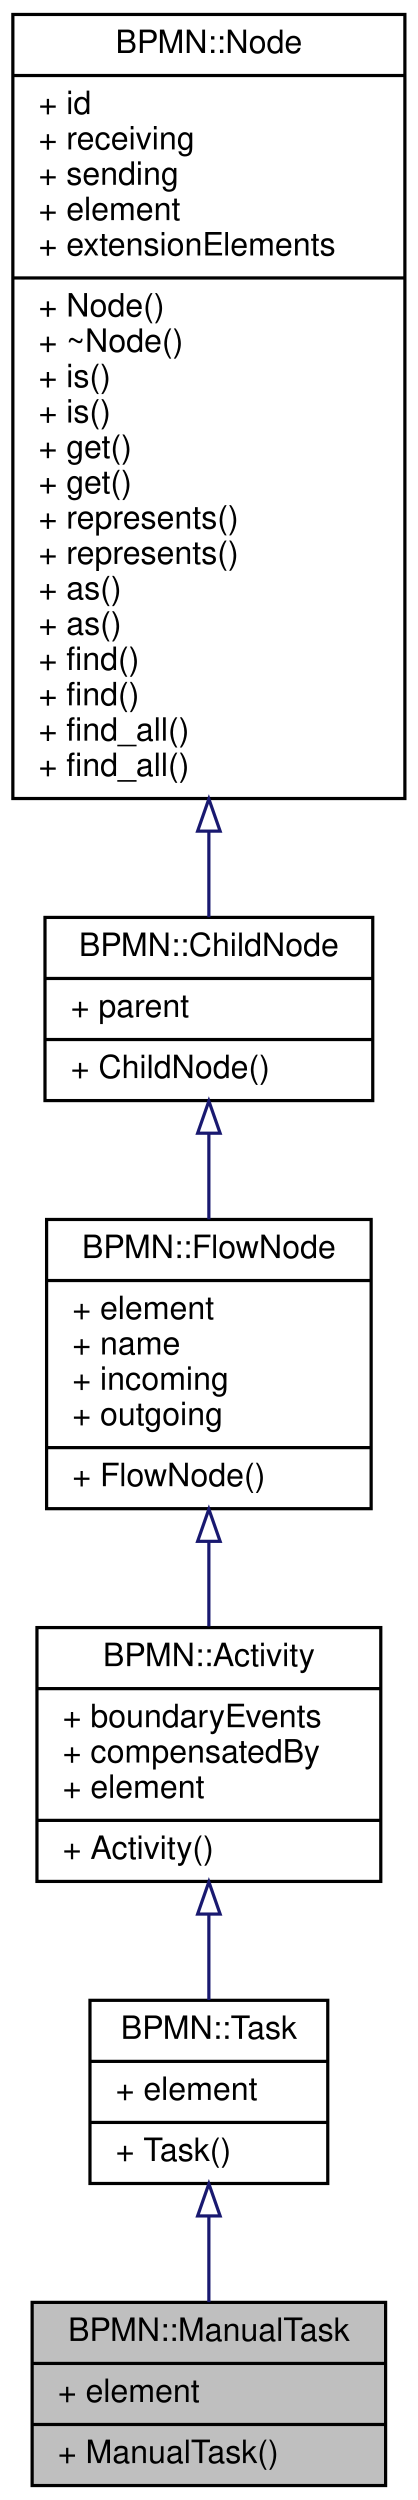
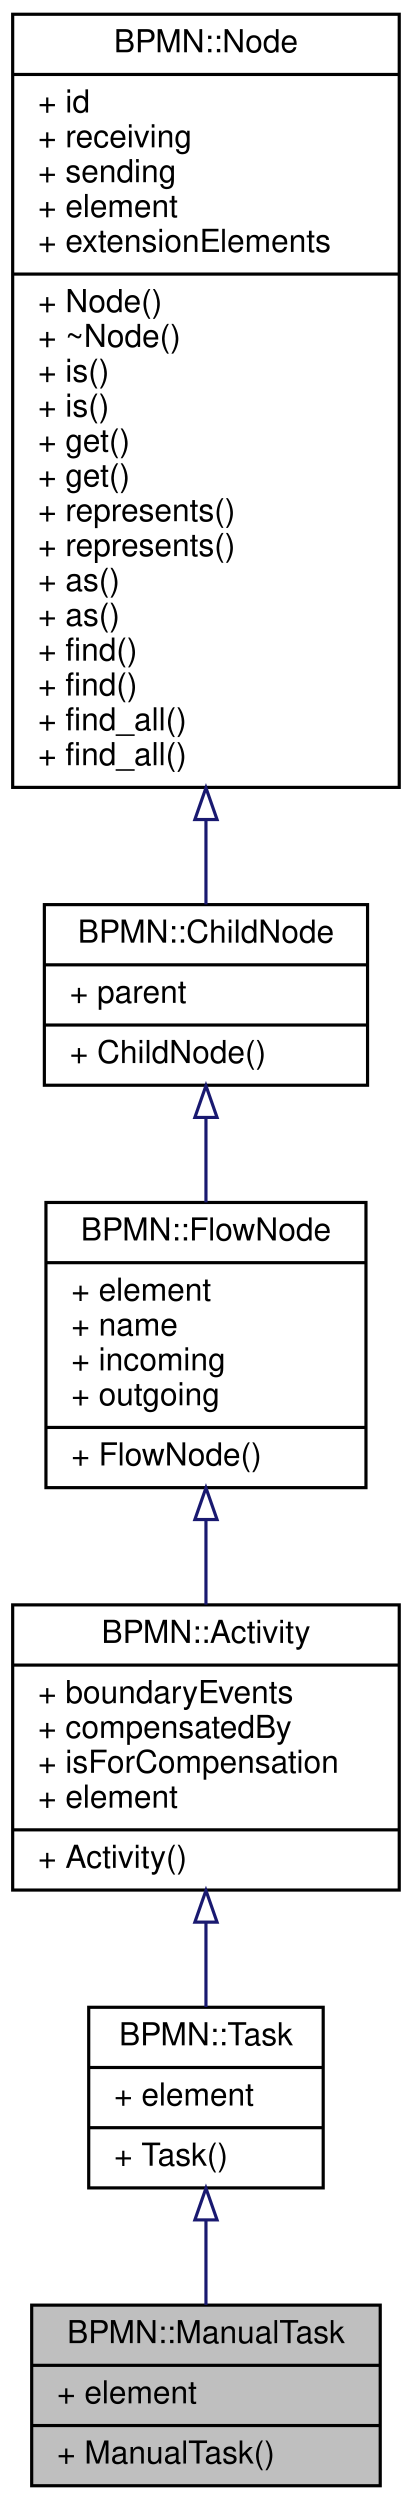
- <svg xmlns="http://www.w3.org/2000/svg" xmlns:xlink="http://www.w3.org/1999/xlink" width="130pt" height="778pt" viewBox="0.00 0.00 130.00 778.00">
-   <g id="graph0" class="graph" transform="scale(1 1) rotate(0) translate(4 774)">
+ <svg xmlns="http://www.w3.org/2000/svg" xmlns:xlink="http://www.w3.org/1999/xlink" width="130pt" height="789pt" viewBox="0.00 0.00 130.00 789.00">
+   <g id="graph0" class="graph" transform="scale(1 1) rotate(0) translate(4 785)">
    <g id="node1" class="node">
      <g id="a_node1">
        <a xlink:title=" ">
          <polygon fill="#bfbfbf" stroke="black" points="6,-0.5 6,-57.5 116,-57.5 116,-0.5 6,-0.5" />
          <text text-anchor="middle" x="61" y="-45.5" font-family="Helvetica,sans-Serif" font-size="10.00">BPMN::ManualTask</text>
          <polyline fill="none" stroke="black" points="6,-38.5 116,-38.5 " />
          <text text-anchor="start" x="14" y="-26.5" font-family="Helvetica,sans-Serif" font-size="10.00">+ element</text>
          <polyline fill="none" stroke="black" points="6,-19.5 116,-19.5 " />
          <text text-anchor="start" x="14" y="-7.5" font-family="Helvetica,sans-Serif" font-size="10.00">+ ManualTask()</text>
        </a>
      </g>
    </g>
    <g id="node2" class="node">
      <g id="a_node2">
        <a xlink:href="classBPMN_1_1Task.html" target="_top" xlink:title=" ">
          <polygon fill="none" stroke="black" points="24,-94.5 24,-151.5 98,-151.5 98,-94.5 24,-94.5" />
          <text text-anchor="middle" x="61" y="-139.5" font-family="Helvetica,sans-Serif" font-size="10.00">BPMN::Task</text>
          <polyline fill="none" stroke="black" points="24,-132.5 98,-132.5 " />
          <text text-anchor="start" x="32" y="-120.5" font-family="Helvetica,sans-Serif" font-size="10.00">+ element</text>
          <polyline fill="none" stroke="black" points="24,-113.5 98,-113.5 " />
          <text text-anchor="start" x="32" y="-101.5" font-family="Helvetica,sans-Serif" font-size="10.00">+ Task()</text>
        </a>
      </g>
    </g>
    <g id="edge1" class="edge">
      <path fill="none" stroke="midnightblue" d="M61,-84.21C61,-75.29 61,-65.95 61,-57.58" />
      <polygon fill="none" stroke="midnightblue" points="57.5,-84.4 61,-94.4 64.5,-84.4 57.5,-84.4" />
    </g>
    <g id="node3" class="node">
      <g id="a_node3">
        <a xlink:href="classBPMN_1_1Activity.html" target="_top" xlink:title=" ">
-           <polygon fill="none" stroke="black" points="7.5,-188.5 7.5,-267.5 114.5,-267.5 114.5,-188.5 7.5,-188.5" />
-           <text text-anchor="middle" x="61" y="-255.5" font-family="Helvetica,sans-Serif" font-size="10.00">BPMN::Activity</text>
-           <polyline fill="none" stroke="black" points="7.5,-248.5 114.5,-248.5 " />
-           <text text-anchor="start" x="15.5" y="-236.5" font-family="Helvetica,sans-Serif" font-size="10.00">+ boundaryEvents</text>
-           <text text-anchor="start" x="15.5" y="-225.5" font-family="Helvetica,sans-Serif" font-size="10.00">+ compensatedBy</text>
-           <text text-anchor="start" x="15.5" y="-214.5" font-family="Helvetica,sans-Serif" font-size="10.00">+ element</text>
-           <polyline fill="none" stroke="black" points="7.5,-207.5 114.5,-207.5 " />
-           <text text-anchor="start" x="15.5" y="-195.5" font-family="Helvetica,sans-Serif" font-size="10.00">+ Activity()</text>
+           <polygon fill="none" stroke="black" points="0,-188.5 0,-278.5 122,-278.5 122,-188.5 0,-188.5" />
+           <text text-anchor="middle" x="61" y="-266.5" font-family="Helvetica,sans-Serif" font-size="10.00">BPMN::Activity</text>
+           <polyline fill="none" stroke="black" points="0,-259.5 122,-259.5 " />
+           <text text-anchor="start" x="8" y="-247.5" font-family="Helvetica,sans-Serif" font-size="10.00">+ boundaryEvents</text>
+           <text text-anchor="start" x="8" y="-236.5" font-family="Helvetica,sans-Serif" font-size="10.00">+ compensatedBy</text>
+           <text text-anchor="start" x="8" y="-225.5" font-family="Helvetica,sans-Serif" font-size="10.00">+ isForCompensation</text>
+           <text text-anchor="start" x="8" y="-214.5" font-family="Helvetica,sans-Serif" font-size="10.00">+ element</text>
+           <polyline fill="none" stroke="black" points="0,-207.5 122,-207.5 " />
+           <text text-anchor="start" x="8" y="-195.5" font-family="Helvetica,sans-Serif" font-size="10.00">+ Activity()</text>
        </a>
      </g>
    </g>
    <g id="edge2" class="edge">
-       <path fill="none" stroke="midnightblue" d="M61,-178.16C61,-169.04 61,-159.81 61,-151.61" />
-       <polygon fill="none" stroke="midnightblue" points="57.5,-178.35 61,-188.35 64.5,-178.35 57.5,-178.35" />
+       <path fill="none" stroke="midnightblue" d="M61,-178.35C61,-169.07 61,-159.79 61,-151.59" />
+       <polygon fill="none" stroke="midnightblue" points="57.5,-178.37 61,-188.37 64.5,-178.37 57.5,-178.37" />
    </g>
    <g id="node4" class="node">
      <g id="a_node4">
        <a xlink:href="classBPMN_1_1FlowNode.html" target="_top" xlink:title="Base class for BPMN elements that may contain incoming and outgoing sequence flows.">
-           <polygon fill="none" stroke="black" points="10.5,-304.5 10.5,-394.5 111.5,-394.5 111.5,-304.5 10.5,-304.5" />
-           <text text-anchor="middle" x="61" y="-382.5" font-family="Helvetica,sans-Serif" font-size="10.00">BPMN::FlowNode</text>
-           <polyline fill="none" stroke="black" points="10.5,-375.5 111.5,-375.5 " />
-           <text text-anchor="start" x="18.5" y="-363.5" font-family="Helvetica,sans-Serif" font-size="10.00">+ element</text>
-           <text text-anchor="start" x="18.5" y="-352.5" font-family="Helvetica,sans-Serif" font-size="10.00">+ name</text>
-           <text text-anchor="start" x="18.5" y="-341.5" font-family="Helvetica,sans-Serif" font-size="10.00">+ incoming</text>
-           <text text-anchor="start" x="18.5" y="-330.5" font-family="Helvetica,sans-Serif" font-size="10.00">+ outgoing</text>
-           <polyline fill="none" stroke="black" points="10.5,-323.5 111.5,-323.5 " />
-           <text text-anchor="start" x="18.5" y="-311.5" font-family="Helvetica,sans-Serif" font-size="10.00">+ FlowNode()</text>
+           <polygon fill="none" stroke="black" points="10.5,-315.5 10.5,-405.5 111.5,-405.5 111.5,-315.5 10.5,-315.5" />
+           <text text-anchor="middle" x="61" y="-393.5" font-family="Helvetica,sans-Serif" font-size="10.00">BPMN::FlowNode</text>
+           <polyline fill="none" stroke="black" points="10.5,-386.5 111.5,-386.5 " />
+           <text text-anchor="start" x="18.5" y="-374.5" font-family="Helvetica,sans-Serif" font-size="10.00">+ element</text>
+           <text text-anchor="start" x="18.5" y="-363.5" font-family="Helvetica,sans-Serif" font-size="10.00">+ name</text>
+           <text text-anchor="start" x="18.5" y="-352.5" font-family="Helvetica,sans-Serif" font-size="10.00">+ incoming</text>
+           <text text-anchor="start" x="18.5" y="-341.5" font-family="Helvetica,sans-Serif" font-size="10.00">+ outgoing</text>
+           <polyline fill="none" stroke="black" points="10.5,-334.5 111.5,-334.5 " />
+           <text text-anchor="start" x="18.5" y="-322.5" font-family="Helvetica,sans-Serif" font-size="10.00">+ FlowNode()</text>
        </a>
      </g>
    </g>
    <g id="edge3" class="edge">
-       <path fill="none" stroke="midnightblue" d="M61,-294.08C61,-285.23 61,-276.23 61,-267.86" />
-       <polygon fill="none" stroke="midnightblue" points="57.5,-294.34 61,-304.34 64.5,-294.34 57.5,-294.34" />
+       <path fill="none" stroke="midnightblue" d="M61,-305.16C61,-296.28 61,-287.18 61,-278.59" />
+       <polygon fill="none" stroke="midnightblue" points="57.5,-305.43 61,-315.43 64.5,-305.43 57.5,-305.43" />
    </g>
    <g id="node5" class="node">
      <g id="a_node5">
        <a xlink:href="classBPMN_1_1ChildNode.html" target="_top" xlink:title="Base class for BPMN elements within a Scope.">
-           <polygon fill="none" stroke="black" points="10,-431.5 10,-488.5 112,-488.5 112,-431.5 10,-431.5" />
-           <text text-anchor="middle" x="61" y="-476.5" font-family="Helvetica,sans-Serif" font-size="10.00">BPMN::ChildNode</text>
-           <polyline fill="none" stroke="black" points="10,-469.5 112,-469.5 " />
-           <text text-anchor="start" x="18" y="-457.5" font-family="Helvetica,sans-Serif" font-size="10.00">+ parent</text>
-           <polyline fill="none" stroke="black" points="10,-450.5 112,-450.5 " />
-           <text text-anchor="start" x="18" y="-438.5" font-family="Helvetica,sans-Serif" font-size="10.00">+ ChildNode()</text>
+           <polygon fill="none" stroke="black" points="10,-442.5 10,-499.5 112,-499.5 112,-442.5 10,-442.5" />
+           <text text-anchor="middle" x="61" y="-487.5" font-family="Helvetica,sans-Serif" font-size="10.00">BPMN::ChildNode</text>
+           <polyline fill="none" stroke="black" points="10,-480.5 112,-480.5 " />
+           <text text-anchor="start" x="18" y="-468.5" font-family="Helvetica,sans-Serif" font-size="10.00">+ parent</text>
+           <polyline fill="none" stroke="black" points="10,-461.5 112,-461.5 " />
+           <text text-anchor="start" x="18" y="-449.5" font-family="Helvetica,sans-Serif" font-size="10.00">+ ChildNode()</text>
        </a>
      </g>
    </g>
    <g id="edge4" class="edge">
-       <path fill="none" stroke="midnightblue" d="M61,-421.21C61,-412.61 61,-403.39 61,-394.55" />
-       <polygon fill="none" stroke="midnightblue" points="57.5,-421.34 61,-431.34 64.5,-421.34 57.5,-421.34" />
+       <path fill="none" stroke="midnightblue" d="M61,-432.21C61,-423.61 61,-414.39 61,-405.55" />
+       <polygon fill="none" stroke="midnightblue" points="57.5,-432.34 61,-442.34 64.5,-432.34 57.5,-432.34" />
    </g>
    <g id="node6" class="node">
      <g id="a_node6">
        <a xlink:href="classBPMN_1_1Node.html" target="_top" xlink:title="Base class for all elements in a BPMN model.">
-           <polygon fill="none" stroke="black" points="0,-525.5 0,-769.5 122,-769.5 122,-525.5 0,-525.5" />
-           <text text-anchor="middle" x="61" y="-757.5" font-family="Helvetica,sans-Serif" font-size="10.00">BPMN::Node</text>
-           <polyline fill="none" stroke="black" points="0,-750.5 122,-750.5 " />
-           <text text-anchor="start" x="8" y="-738.5" font-family="Helvetica,sans-Serif" font-size="10.00">+ id</text>
-           <text text-anchor="start" x="8" y="-727.5" font-family="Helvetica,sans-Serif" font-size="10.00">+ receiving</text>
-           <text text-anchor="start" x="8" y="-716.5" font-family="Helvetica,sans-Serif" font-size="10.00">+ sending</text>
-           <text text-anchor="start" x="8" y="-705.5" font-family="Helvetica,sans-Serif" font-size="10.00">+ element</text>
-           <text text-anchor="start" x="8" y="-694.5" font-family="Helvetica,sans-Serif" font-size="10.00">+ extensionElements</text>
-           <polyline fill="none" stroke="black" points="0,-687.5 122,-687.5 " />
-           <text text-anchor="start" x="8" y="-675.5" font-family="Helvetica,sans-Serif" font-size="10.00">+ Node()</text>
-           <text text-anchor="start" x="8" y="-664.5" font-family="Helvetica,sans-Serif" font-size="10.00">+ ~Node()</text>
+           <polygon fill="none" stroke="black" points="0,-536.5 0,-780.5 122,-780.5 122,-536.5 0,-536.5" />
+           <text text-anchor="middle" x="61" y="-768.5" font-family="Helvetica,sans-Serif" font-size="10.00">BPMN::Node</text>
+           <polyline fill="none" stroke="black" points="0,-761.5 122,-761.5 " />
+           <text text-anchor="start" x="8" y="-749.5" font-family="Helvetica,sans-Serif" font-size="10.00">+ id</text>
+           <text text-anchor="start" x="8" y="-738.5" font-family="Helvetica,sans-Serif" font-size="10.00">+ receiving</text>
+           <text text-anchor="start" x="8" y="-727.5" font-family="Helvetica,sans-Serif" font-size="10.00">+ sending</text>
+           <text text-anchor="start" x="8" y="-716.5" font-family="Helvetica,sans-Serif" font-size="10.00">+ element</text>
+           <text text-anchor="start" x="8" y="-705.5" font-family="Helvetica,sans-Serif" font-size="10.00">+ extensionElements</text>
+           <polyline fill="none" stroke="black" points="0,-698.5 122,-698.5 " />
+           <text text-anchor="start" x="8" y="-686.5" font-family="Helvetica,sans-Serif" font-size="10.00">+ Node()</text>
+           <text text-anchor="start" x="8" y="-675.5" font-family="Helvetica,sans-Serif" font-size="10.00">+ ~Node()</text>
+           <text text-anchor="start" x="8" y="-664.5" font-family="Helvetica,sans-Serif" font-size="10.00">+ is()</text>
          <text text-anchor="start" x="8" y="-653.5" font-family="Helvetica,sans-Serif" font-size="10.00">+ is()</text>
-           <text text-anchor="start" x="8" y="-642.5" font-family="Helvetica,sans-Serif" font-size="10.00">+ is()</text>
+           <text text-anchor="start" x="8" y="-642.5" font-family="Helvetica,sans-Serif" font-size="10.00">+ get()</text>
          <text text-anchor="start" x="8" y="-631.5" font-family="Helvetica,sans-Serif" font-size="10.00">+ get()</text>
-           <text text-anchor="start" x="8" y="-620.5" font-family="Helvetica,sans-Serif" font-size="10.00">+ get()</text>
+           <text text-anchor="start" x="8" y="-620.5" font-family="Helvetica,sans-Serif" font-size="10.00">+ represents()</text>
          <text text-anchor="start" x="8" y="-609.5" font-family="Helvetica,sans-Serif" font-size="10.00">+ represents()</text>
-           <text text-anchor="start" x="8" y="-598.5" font-family="Helvetica,sans-Serif" font-size="10.00">+ represents()</text>
+           <text text-anchor="start" x="8" y="-598.5" font-family="Helvetica,sans-Serif" font-size="10.00">+ as()</text>
          <text text-anchor="start" x="8" y="-587.5" font-family="Helvetica,sans-Serif" font-size="10.00">+ as()</text>
-           <text text-anchor="start" x="8" y="-576.5" font-family="Helvetica,sans-Serif" font-size="10.00">+ as()</text>
+           <text text-anchor="start" x="8" y="-576.5" font-family="Helvetica,sans-Serif" font-size="10.00">+ find()</text>
          <text text-anchor="start" x="8" y="-565.5" font-family="Helvetica,sans-Serif" font-size="10.00">+ find()</text>
-           <text text-anchor="start" x="8" y="-554.5" font-family="Helvetica,sans-Serif" font-size="10.00">+ find()</text>
+           <text text-anchor="start" x="8" y="-554.5" font-family="Helvetica,sans-Serif" font-size="10.00">+ find_all()</text>
          <text text-anchor="start" x="8" y="-543.5" font-family="Helvetica,sans-Serif" font-size="10.00">+ find_all()</text>
-           <text text-anchor="start" x="8" y="-532.5" font-family="Helvetica,sans-Serif" font-size="10.00">+ find_all()</text>
        </a>
      </g>
    </g>
    <g id="edge5" class="edge">
-       <path fill="none" stroke="midnightblue" d="M61,-515.34C61,-505.53 61,-496.42 61,-488.57" />
-       <polygon fill="none" stroke="midnightblue" points="57.5,-515.36 61,-525.36 64.5,-515.36 57.5,-515.36" />
+       <path fill="none" stroke="midnightblue" d="M61,-526.34C61,-516.53 61,-507.42 61,-499.57" />
+       <polygon fill="none" stroke="midnightblue" points="57.5,-526.36 61,-536.36 64.5,-526.36 57.5,-526.36" />
    </g>
  </g>
</svg>
